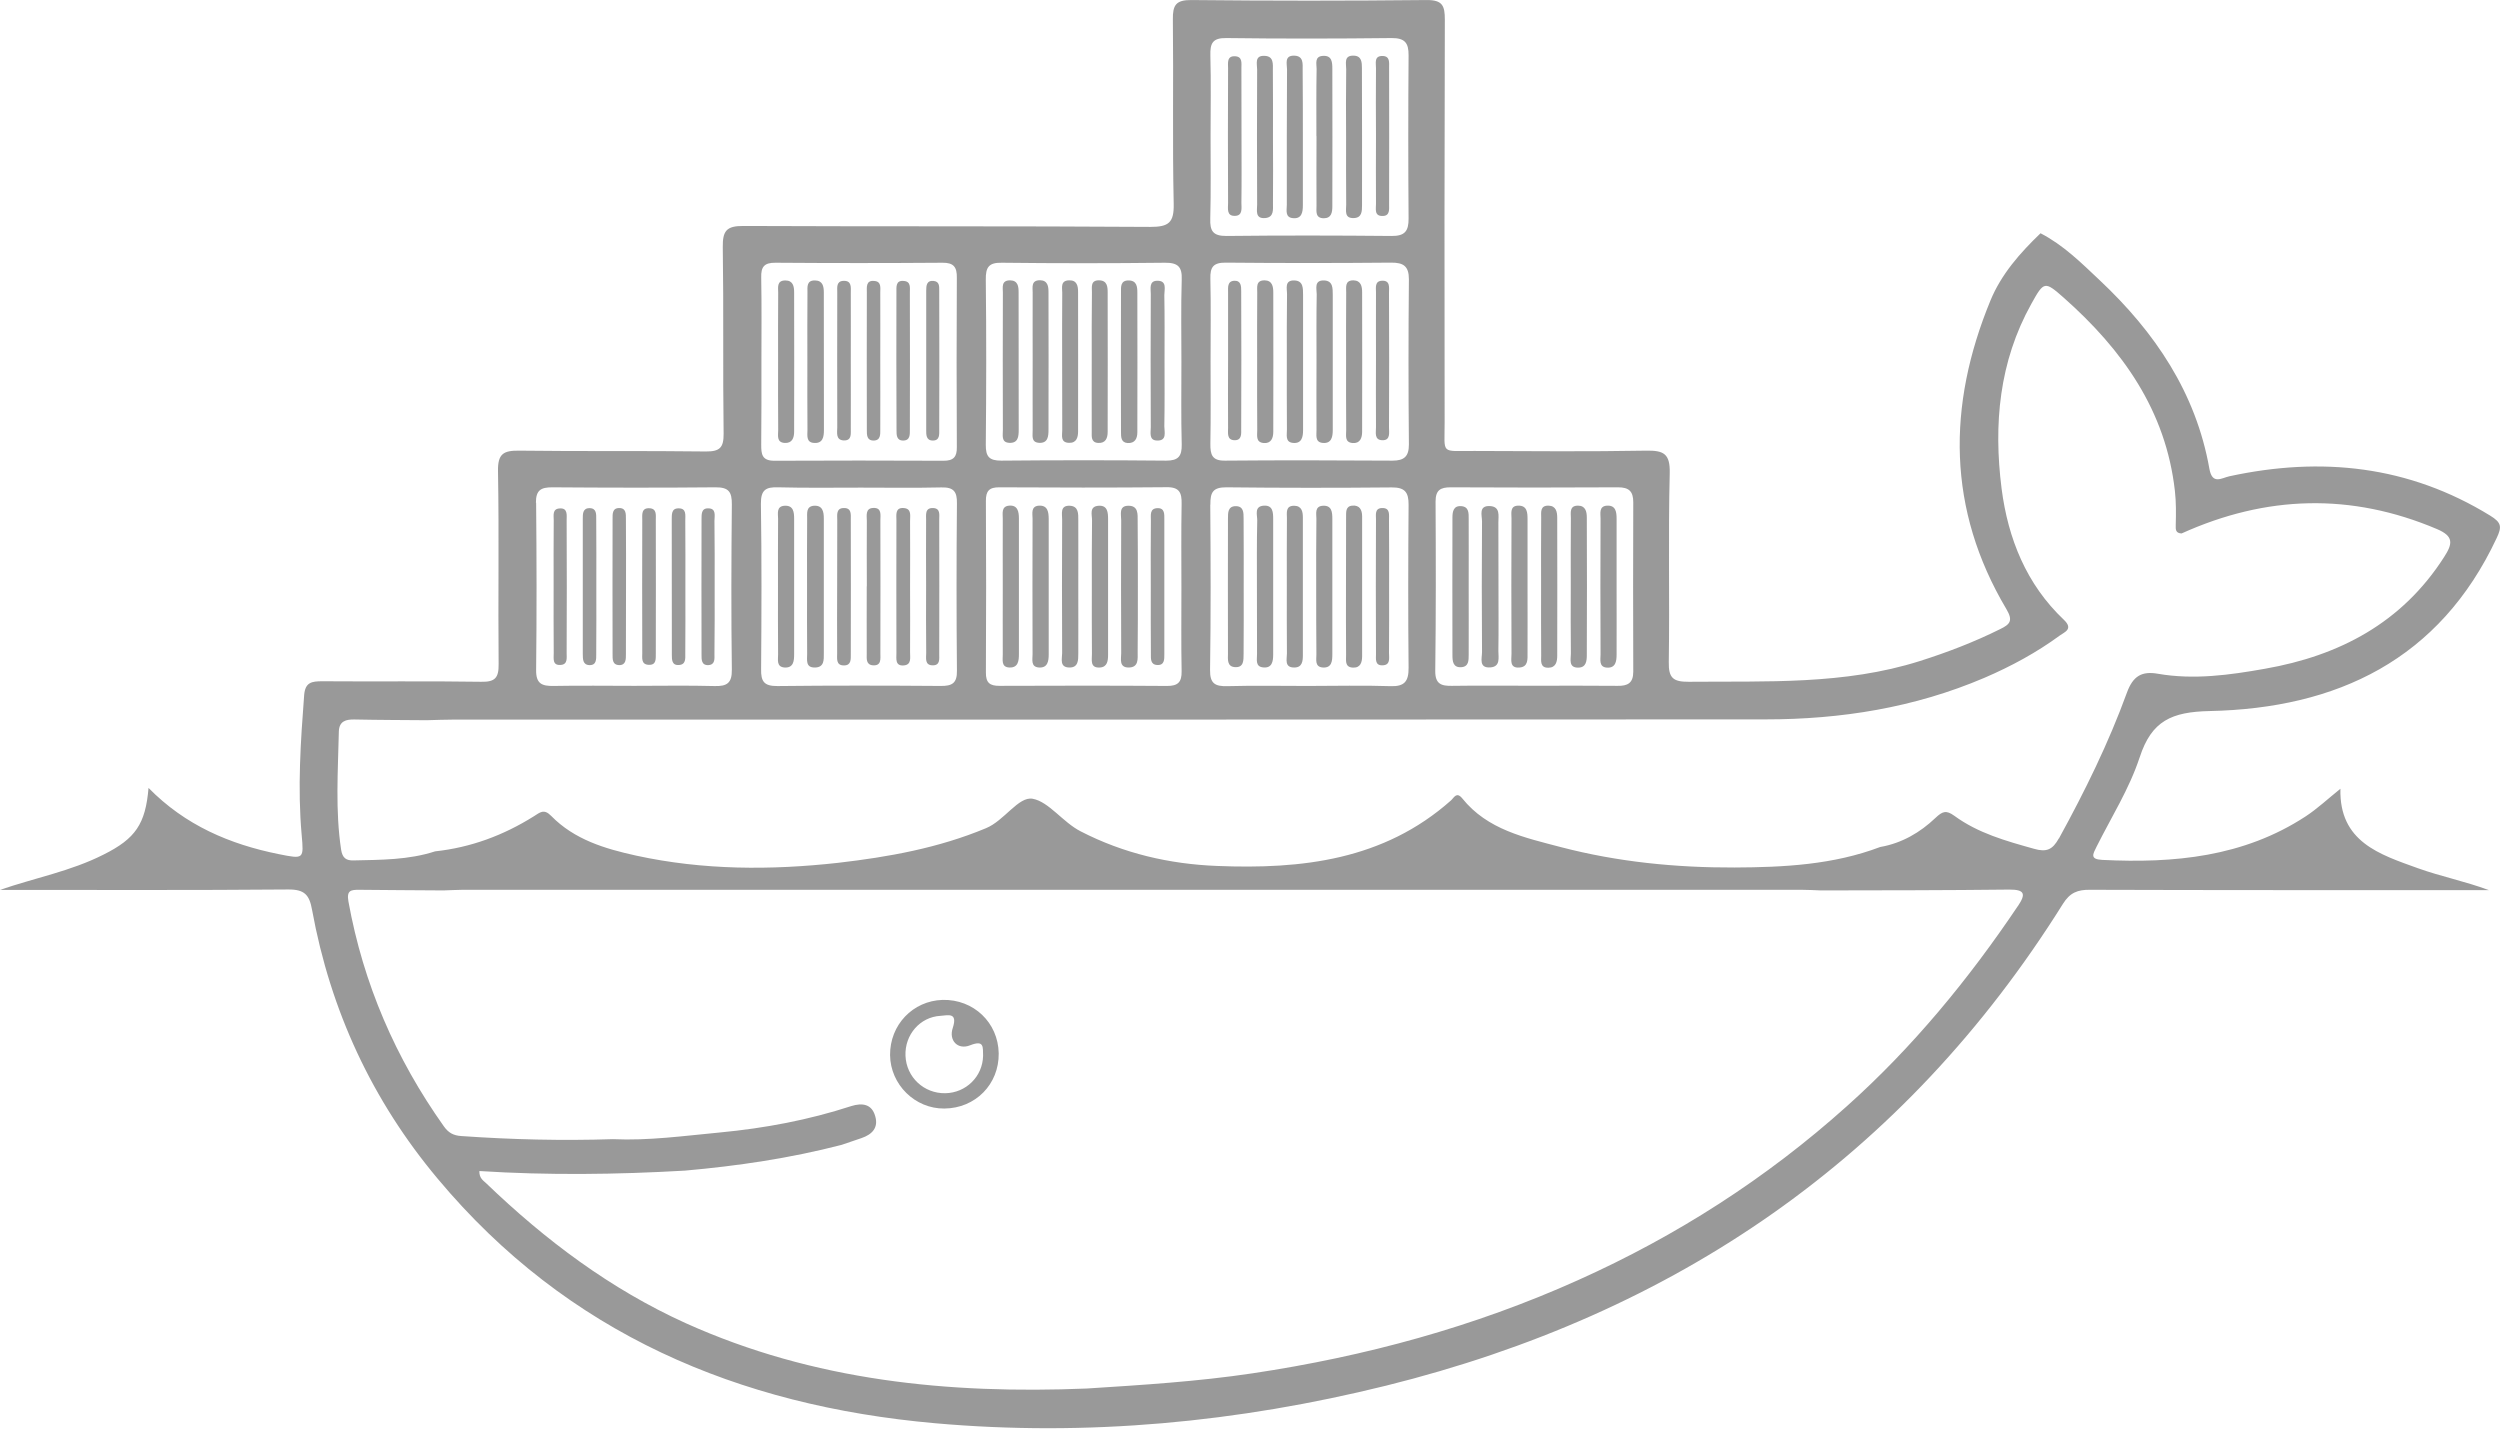
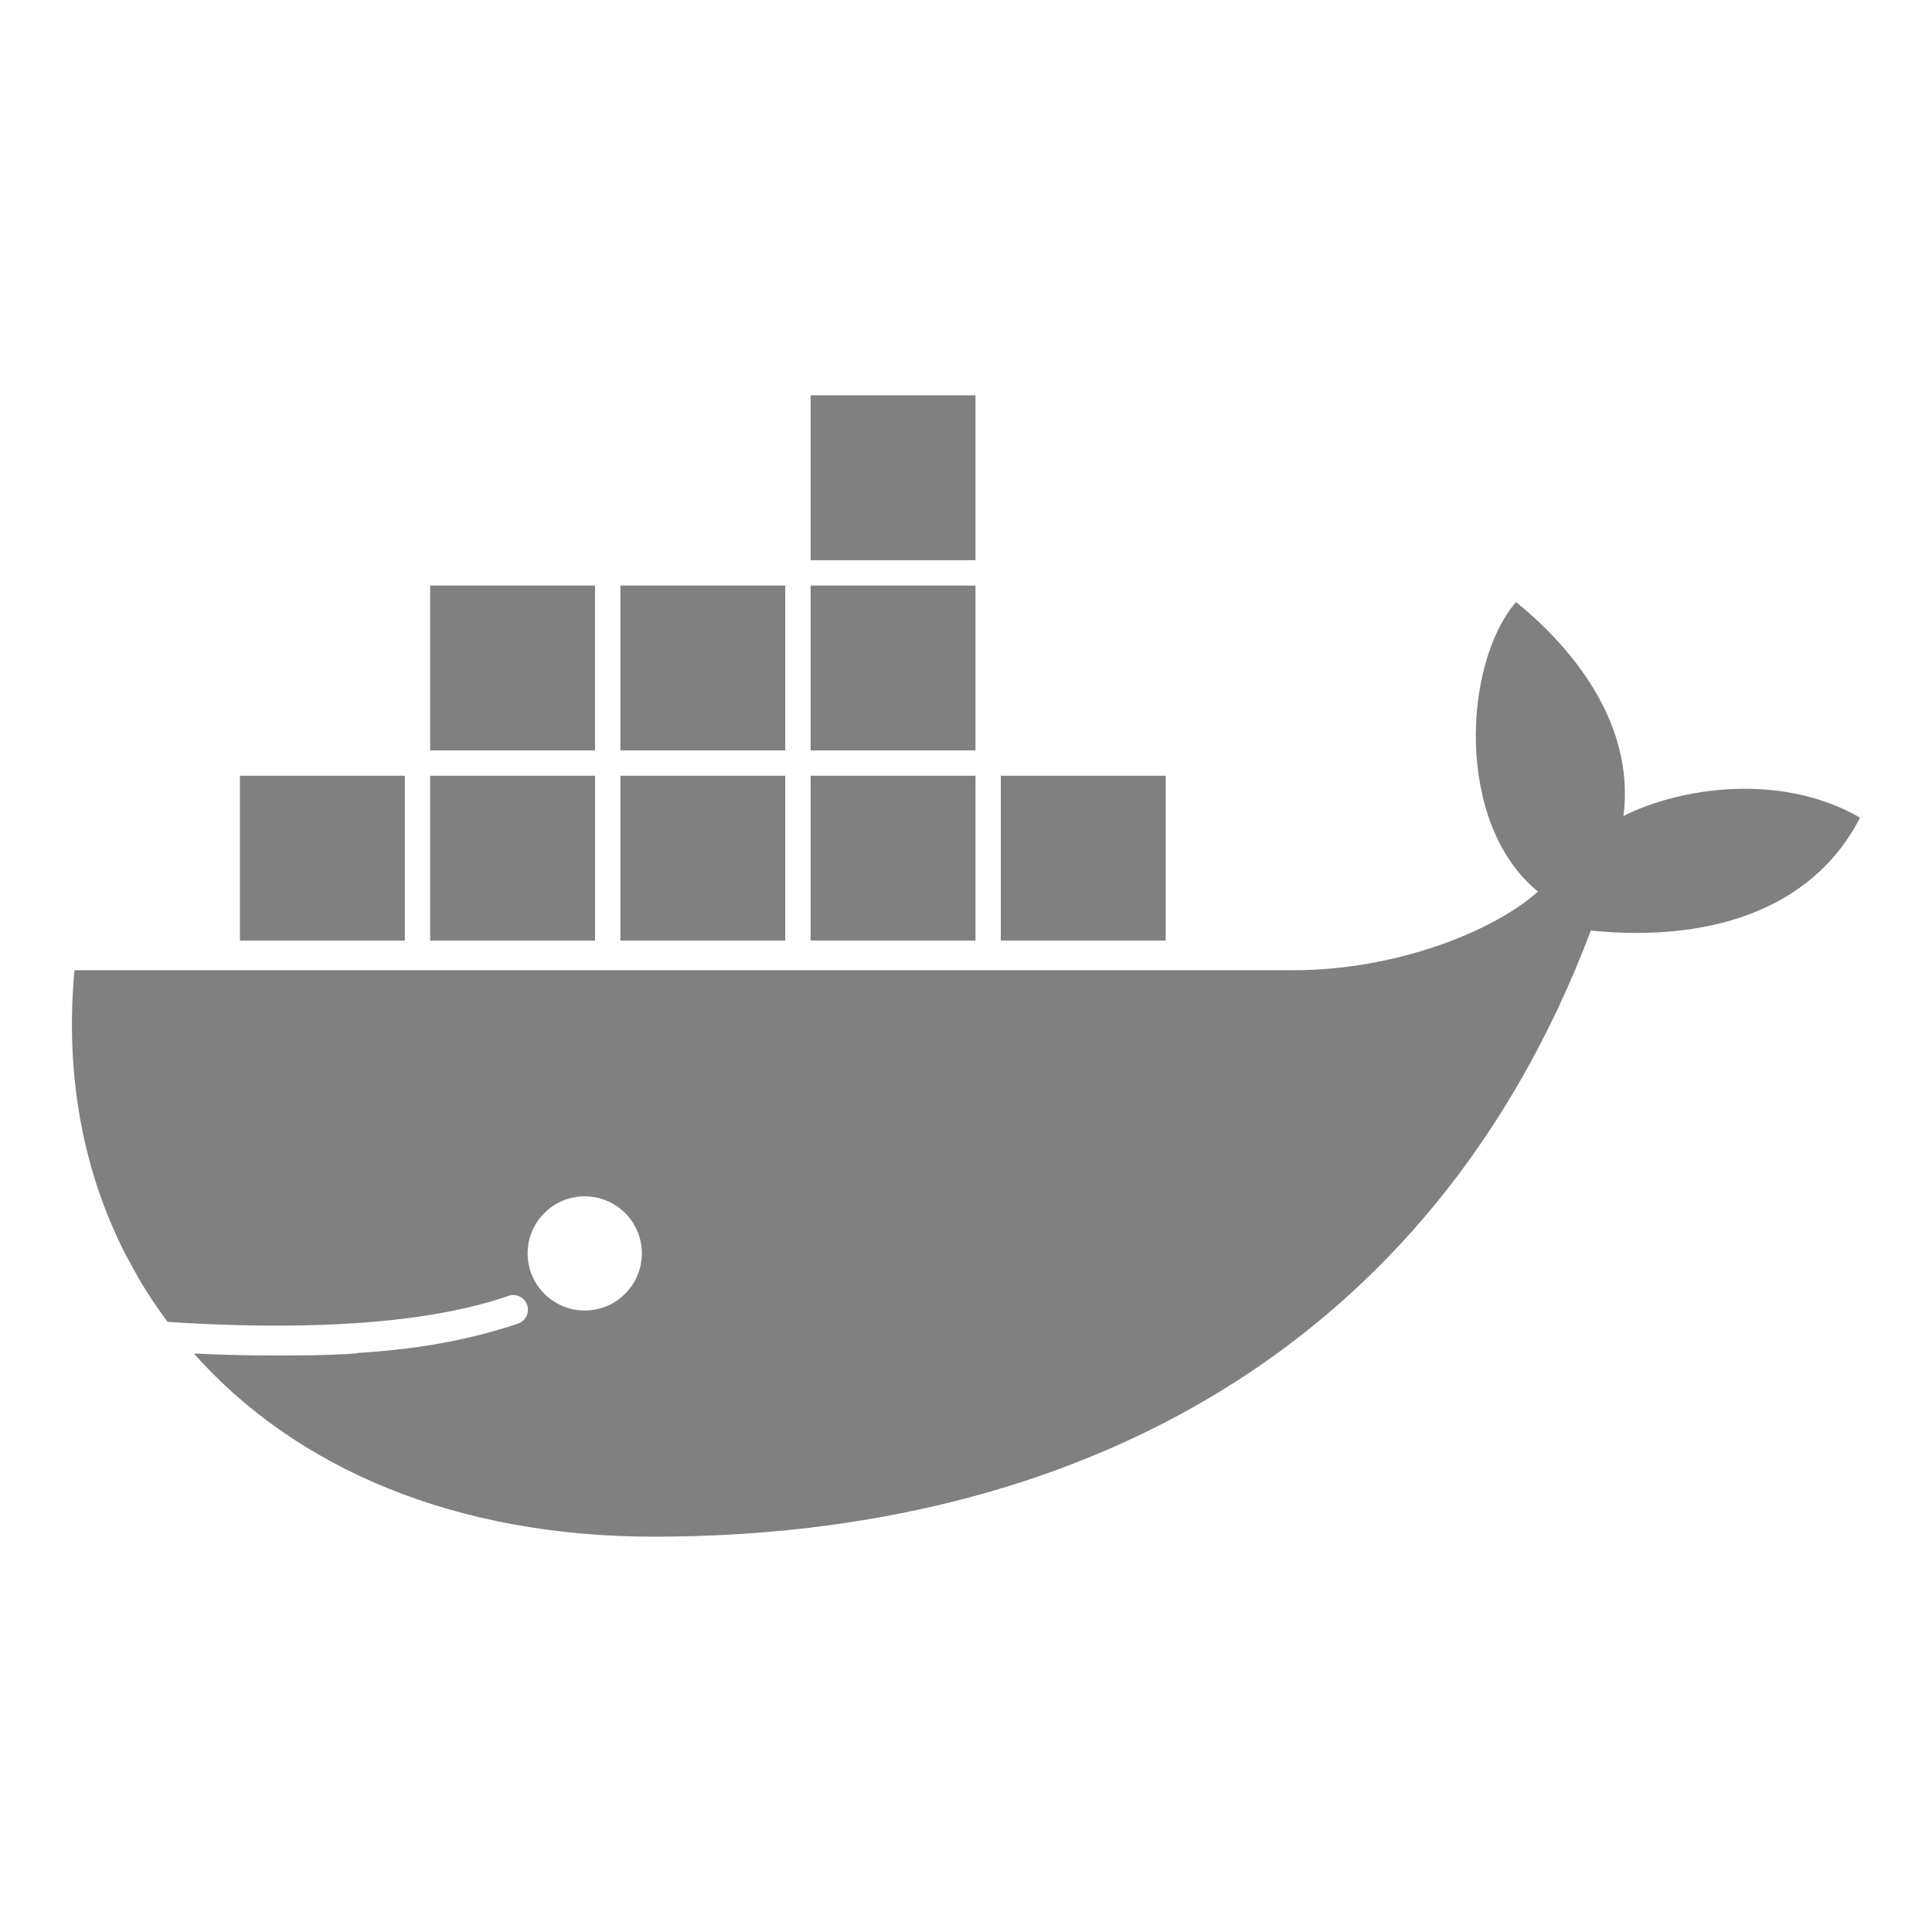
- <svg xmlns="http://www.w3.org/2000/svg" width="6.774mm" height="3.87mm" viewBox="0 0 24.001 13.711" id="svg2" version="1.1">
-   <defs id="defs4" />
-   <g id="layer1" transform="translate(-362.9997,-525.5067)">
-     <g id="g3337" transform="translate(362.9997,520.3617)" style="fill:#999999">
-       <path id="path3339" d="m 11.853,11.549 c 0.091,0.008 0.085,-0.068 0.086,-0.128 0.002,-0.21 10e-4,-0.42 10e-4,-0.629 0,-0.223 0.001,-0.447 -10e-4,-0.67 0,-0.054 10e-4,-0.118 -0.075,-0.118 -0.076,0 -0.075,0.063 -0.075,0.118 -10e-4,0.433 -10e-4,0.866 0,1.3 -10e-4,0.052 -0.009,0.121 0.064,0.127 l 0,0 z" style="fill:#999999" />
-       <path id="path3341" d="m 14.589,11.553 c 0.084,-0.007 0.076,-0.081 0.076,-0.142 0.001,-0.209 0,-0.42 0,-0.63 0,-0.217 0,-0.434 0,-0.651 0,-0.063 -0.003,-0.132 -0.088,-0.131 -0.083,0 -0.066,0.072 -0.066,0.122 -0.002,0.434 -0.002,0.868 0,1.302 0,0.056 -0.022,0.139 0.078,0.13 l 0,0 z" style="fill:#999999" />
-       <path id="path3343" d="m 12.989,11.554 c 0.073,0.003 0.088,-0.052 0.088,-0.111 0,-0.447 0,-0.894 0,-1.341 0,-0.063 -0.025,-0.11 -0.095,-0.103 -0.066,0.006 -0.058,0.064 -0.059,0.11 -10e-4,0.223 -10e-4,0.447 -10e-4,0.67 0,0.217 -0.001,0.434 10e-4,0.65 0.002,0.051 -0.018,0.121 0.066,0.125 l 0,0 z" style="fill:#999999" />
-       <path id="path3345" d="m 12.428,11.553 c 0.074,-0.001 0.08,-0.062 0.08,-0.118 0,-0.44 0,-0.88 0,-1.321 0,-0.057 -0.01,-0.113 -0.084,-0.114 -0.084,0 -0.069,0.068 -0.069,0.119 -0.002,0.217 -0.001,0.434 -0.001,0.65 0,0.216 -10e-4,0.434 0.001,0.65 0,0.055 -0.027,0.136 0.073,0.134 z" style="fill:#999999" />
-       <path id="path3347" d="m 11.916,7.941 c 0,-0.047 0,-0.104 -0.067,-0.101 -0.067,0.004 -0.059,0.064 -0.059,0.11 0,0.217 0,0.433 0,0.65 0,0.217 -0.002,0.434 0,0.65 0.001,0.049 -0.016,0.122 0.067,0.121 0.066,-0.002 0.059,-0.064 0.059,-0.109 0.002,-0.44 0.002,-0.881 0,-1.321 z" style="fill:#999999" />
-       <path id="path3349" d="m 12.7,11.553 c 0.086,0.005 0.091,-0.063 0.091,-0.126 0,-0.434 0,-0.867 0,-1.301 0,-0.064 -0.005,-0.131 -0.091,-0.126 -0.081,0.005 -0.062,0.077 -0.062,0.126 -0.003,0.217 -0.002,0.434 -0.002,0.65 0,0.216 0,0.434 0.002,0.65 10e-4,0.05 -0.019,0.121 0.062,0.127 l 0,0 z" style="fill:#999999" />
-       <path id="path3351" d="m 12.067,10.773 c 0,0.217 0,0.434 10e-4,0.65 0.001,0.05 -0.02,0.122 0.059,0.129 0.085,0.009 0.096,-0.057 0.096,-0.123 0,-0.434 0,-0.867 0,-1.301 0,-0.063 -0.002,-0.134 -0.089,-0.129 -0.096,0.006 -0.063,0.089 -0.064,0.143 -0.005,0.21 -0.003,0.421 -0.003,0.631 l 0,0 z" style="fill:#999999" />
-       <path id="path3353" d="m 14.796,11.438 c 0,0.051 -0.013,0.119 0.07,0.117 0.072,-10e-4 0.084,-0.059 0.084,-0.116 0.001,-0.441 0.001,-0.881 0,-1.322 0,-0.057 -0.01,-0.115 -0.082,-0.118 -0.084,-0.003 -0.072,0.064 -0.072,0.116 -0.002,0.217 -10e-4,0.434 -10e-4,0.651 0,0.224 -10e-4,0.447 10e-4,0.672 z" style="fill:#999999" />
-       <path id="path3355" d="M 9.689,9.396 C 9.776,9.401 9.78,9.333 9.78,9.27 9.78,8.831 9.78,8.391 9.779,7.951 9.779,7.895 9.773,7.837 9.697,7.836 9.611,7.836 9.628,7.903 9.628,7.953 9.627,8.168 9.627,8.385 9.627,8.601 c 0,0.224 0,0.447 10e-4,0.67 10e-4,0.05 -0.019,0.121 0.061,0.125 l 0,0 z" style="fill:#999999" />
-       <path id="path3357" d="m 10.762,9.291 c 0,0.047 -0.001,0.102 0.063,0.107 0.071,0.004 0.094,-0.043 0.094,-0.104 10e-4,-0.447 10e-4,-0.895 0,-1.341 0,-0.056 -0.006,-0.114 -0.081,-0.116 -0.083,-0.002 -0.076,0.062 -0.076,0.114 -0.001,0.223 -0.001,0.447 -0.001,0.67 0,0.222 0,0.446 0.001,0.67 l 0,0 z" style="fill:#999999" />
-       <path id="path3359" d="m 9.688,9.999 c -0.079,0.007 -0.06,0.078 -0.061,0.128 -0.001,0.217 0,0.434 0,0.651 0,0.217 -0.001,0.434 0,0.65 10e-4,0.05 -0.018,0.122 0.064,0.125 0.085,0.003 0.091,-0.066 0.091,-0.129 0,-0.434 0,-0.868 0,-1.301 0,-0.065 -0.011,-0.131 -0.094,-0.124 z" style="fill:#999999" />
-       <path id="path3361" d="m 9.975,9.396 c 0.087,0.005 0.091,-0.064 0.091,-0.127 0,-0.439 0.002,-0.879 0,-1.319 0,-0.056 -0.007,-0.114 -0.082,-0.115 -0.086,0 -0.07,0.067 -0.07,0.117 -10e-4,0.216 0,0.433 0,0.649 0,0.224 -10e-4,0.447 0,0.67 0.002,0.05 -0.02,0.121 0.063,0.125 l -0.002,0 z" style="fill:#999999" />
-       <path id="path3363" d="m 10.481,9.289 c 0,0.046 -0.008,0.104 0.062,0.108 0.07,0.004 0.091,-0.044 0.091,-0.106 0,-0.446 0.002,-0.893 0,-1.338 0,-0.055 -0.004,-0.115 -0.08,-0.117 C 10.468,7.833 10.483,7.9 10.483,7.95 10.48,8.167 10.481,8.384 10.481,8.6 c 0,0.229 -10e-4,0.46 0,0.689 z" style="fill:#999999" />
-       <path id="path3365" d="m 10.262,9.396 c 0.073,0.003 0.088,-0.052 0.088,-0.11 0,-0.446 0.001,-0.893 0,-1.338 0,-0.057 -0.01,-0.114 -0.085,-0.112 -0.087,10e-4 -0.067,0.071 -0.067,0.12 -0.002,0.216 -0.001,0.433 -0.001,0.649 0,0.223 0,0.447 0.001,0.669 0,0.05 -0.02,0.119 0.064,0.122 l 0,0 z" style="fill:#999999" />
-       <path id="path3367" d="m 12.354,7.111 c 0,0.05 -0.02,0.122 0.06,0.128 0.084,0.008 0.094,-0.058 0.094,-0.124 0,-0.216 0,-0.434 0,-0.649 0,-0.216 0,-0.433 -0.002,-0.649 0,-0.059 0.01,-0.134 -0.078,-0.138 -0.101,-0.004 -0.072,0.079 -0.072,0.132 -0.003,0.434 -0.002,0.866 -0.002,1.3 l 0,0 z" style="fill:#999999" />
-       <path id="path3369" d="m 13.335,7.955 c 0,-0.049 0.014,-0.121 -0.07,-0.115 -0.068,0.004 -0.055,0.067 -0.055,0.111 -0.001,0.208 0,0.417 0,0.627 0,0.222 -0.002,0.445 0,0.667 10e-4,0.049 -0.02,0.124 0.061,0.126 0.08,0.002 0.064,-0.073 0.064,-0.122 0.002,-0.431 0.002,-0.862 0,-1.294 l 0,0 z" style="fill:#999999" />
-       <path id="path3371" d="m 14.026,11.55 c 0.075,-0.003 0.074,-0.065 0.074,-0.12 0.001,-0.217 0,-0.434 0,-0.651 0,-0.217 0.001,-0.434 0,-0.651 0,-0.054 0.004,-0.118 -0.07,-0.124 -0.076,-0.007 -0.086,0.052 -0.086,0.109 -0.001,0.441 -0.001,0.882 0,1.323 0,0.057 0.006,0.118 0.082,0.114 l 0,0 z" style="fill:#999999" />
-       <path id="path3373" d="m 12.993,7.836 c -0.085,0 -0.068,0.068 -0.069,0.118 -0.002,0.216 -10e-4,0.433 -10e-4,0.649 0,0.224 -10e-4,0.447 10e-4,0.67 0.001,0.05 -0.019,0.119 0.063,0.125 0.07,0.005 0.09,-0.049 0.09,-0.108 10e-4,-0.447 10e-4,-0.893 0,-1.338 0,-0.057 -0.01,-0.114 -0.084,-0.116 l 0,0 z" style="fill:#999999" />
-       <path id="path3375" d="m 12.14,7.836 c -0.086,0 -0.069,0.068 -0.07,0.118 -0.002,0.216 -10e-4,0.433 -10e-4,0.649 0,0.224 -0.001,0.447 10e-4,0.67 10e-4,0.05 -0.018,0.119 0.064,0.125 0.07,0.005 0.09,-0.049 0.09,-0.108 10e-4,-0.447 10e-4,-0.893 0,-1.338 0,-0.057 -0.01,-0.115 -0.084,-0.116 l 0,0 z" style="fill:#999999" />
-       <path id="path3377" d="m 13.21,6.451 c 0,0.217 -0.002,0.434 0,0.649 10e-4,0.049 -0.02,0.122 0.067,0.118 0.067,-0.002 0.059,-0.064 0.059,-0.109 10e-4,-0.439 10e-4,-0.879 0,-1.319 0,-0.044 0.009,-0.105 -0.06,-0.108 -0.088,-0.003 -0.065,0.07 -0.066,0.119 -0.002,0.217 -0.001,0.434 0,0.65 l 0,0 z" style="fill:#999999" />
-       <path id="path3379" d="m 12.428,7.837 c -0.1,-0.004 -0.071,0.08 -0.072,0.133 -0.003,0.21 -0.002,0.419 -0.002,0.629 0,0.223 -10e-4,0.446 0.001,0.669 10e-4,0.051 -0.02,0.122 0.06,0.129 0.084,0.007 0.095,-0.06 0.095,-0.124 0,-0.433 0,-0.865 0,-1.298 -10e-4,-0.06 0.004,-0.134 -0.082,-0.138 l 0,0 z" style="fill:#999999" />
-       <path id="path3381" d="m 12.713,7.837 c -0.1,-0.004 -0.072,0.08 -0.072,0.133 -0.004,0.21 -0.002,0.419 -0.002,0.629 0,0.223 -0.002,0.446 0,0.669 0.002,0.051 -0.019,0.122 0.061,0.129 0.084,0.007 0.095,-0.06 0.095,-0.124 0,-0.433 0,-0.865 0,-1.298 -10e-4,-0.06 0.004,-0.134 -0.082,-0.138 l 0,0 z" style="fill:#999999" />
-       <path id="path3383" d="m 13.21,11.425 c 0,0.044 -0.011,0.107 0.058,0.107 0.084,10e-4 0.067,-0.07 0.067,-0.119 0.002,-0.209 10e-4,-0.418 10e-4,-0.627 0,-0.216 10e-4,-0.431 -10e-4,-0.647 -0.001,-0.049 0.015,-0.121 -0.069,-0.117 -0.069,0.003 -0.056,0.065 -0.056,0.108 -0.002,0.432 -0.002,0.863 0,1.295 l 0,0 z" style="fill:#999999" />
-       <path id="path3385" d="m 11.856,7.217 c 0.077,-10e-4 0.062,-0.076 0.062,-0.125 0.003,-0.208 0.001,-0.418 0.001,-0.628 0,-0.222 0,-0.445 -0.001,-0.668 0,-0.044 0.011,-0.106 -0.057,-0.111 C 11.776,5.678 11.79,5.75 11.79,5.8 c -0.002,0.431 -0.002,0.863 0,1.295 0,0.049 -0.016,0.124 0.064,0.122 l 0.002,0 z" style="fill:#999999" />
-       <path id="path3387" d="m 12.069,7.109 c 0,0.055 -0.022,0.138 0.078,0.129 0.085,-0.007 0.074,-0.082 0.074,-0.141 0.002,-0.21 10e-4,-0.419 0,-0.628 0,-0.217 10e-4,-0.434 -10e-4,-0.649 0,-0.059 0.01,-0.134 -0.076,-0.139 -0.103,-0.007 -0.075,0.077 -0.075,0.131 -0.002,0.432 -0.002,0.864 0,1.297 l 0,0 z" style="fill:#999999" />
-       <path id="path3389" d="m 14.228,11.405 c 0,0.058 -0.034,0.155 0.08,0.147 0.099,-0.007 0.077,-0.094 0.077,-0.158 0.003,-0.203 10e-4,-0.404 10e-4,-0.607 0,-0.208 0,-0.418 -10e-4,-0.627 0,-0.064 0.02,-0.151 -0.08,-0.157 -0.113,-0.006 -0.077,0.09 -0.077,0.147 -0.003,0.417 -0.003,0.836 0,1.255 l 0,0 z" style="fill:#999999" />
-       <path id="path3391" d="m 12.639,6.452 c 0,0.224 -0.002,0.447 0,0.67 0,0.05 -0.014,0.118 0.071,0.118 0.073,-0.001 0.081,-0.058 0.081,-0.115 10e-4,-0.439 10e-4,-0.878 0,-1.318 0,-0.062 -0.002,-0.131 -0.089,-0.126 -0.085,0.004 -0.062,0.076 -0.062,0.125 -0.004,0.216 -0.002,0.433 -0.002,0.649 l 0,-0.003 z" style="fill:#999999" />
-       <path id="path3393" d="m 12.923,6.459 c 0,0.216 -10e-4,0.433 10e-4,0.649 0.001,0.055 -0.023,0.136 0.077,0.13 0.073,-0.004 0.075,-0.065 0.075,-0.121 0,-0.439 10e-4,-0.878 -0.001,-1.318 0,-0.054 -0.002,-0.117 -0.076,-0.12 -0.102,-0.005 -0.074,0.077 -0.075,0.131 -0.003,0.217 -0.002,0.434 -10e-4,0.649 l 0,0 z" style="fill:#999999" />
-       <path id="path3395" d="m 9.975,9.999 c -0.081,0.005 -0.062,0.077 -0.062,0.126 -10e-4,0.217 -10e-4,0.434 -10e-4,0.651 0,0.217 0,0.434 10e-4,0.65 0,0.051 -0.019,0.122 0.062,0.127 0.084,0.005 0.093,-0.063 0.093,-0.126 0,-0.434 0,-0.868 0,-1.302 C 10.067,10.062 10.06,9.995 9.975,9.999 Z" style="fill:#999999" />
-       <path id="path3397" d="m 11.048,9.248 c 0,0.049 -0.02,0.125 0.061,0.126 0.097,0.003 0.069,-0.083 0.069,-0.136 0.004,-0.21 0.002,-0.42 0.002,-0.63 0,-0.21 0.002,-0.421 -0.002,-0.631 0,-0.053 0.029,-0.139 -0.069,-0.137 -0.08,0.001 -0.061,0.077 -0.061,0.126 -0.002,0.427 -0.002,0.855 0,1.282 z" style="fill:#999999" />
-       <path id="path3399" d="m 7.532,11.553 c 0.086,0.005 0.092,-0.063 0.092,-0.126 0,-0.434 0,-0.867 0,-1.301 C 7.624,10.062 7.618,9.995 7.532,10 7.451,10.005 7.47,10.077 7.47,10.126 c -0.002,0.217 -10e-4,0.434 -10e-4,0.65 0,0.216 -0.001,0.434 10e-4,0.65 0.001,0.05 -0.019,0.121 0.062,0.127 l 0,0 z" style="fill:#999999" />
-       <path id="path3401" d="m 6.735,11.428 c 0,0.046 -0.003,0.105 0.066,0.102 0.067,-0.004 0.058,-0.064 0.058,-0.108 0.003,-0.216 0.002,-0.432 0.002,-0.649 0,-0.208 0.001,-0.418 -0.002,-0.627 0,-0.048 0.021,-0.123 -0.063,-0.121 -0.066,0 -0.06,0.062 -0.061,0.107 -0.001,0.433 -0.001,0.865 0,1.296 l 0,0 z" style="fill:#999999" />
-       <path id="path3403" d="m 7.827,11.553 c 0.087,-0.003 0.082,-0.075 0.082,-0.136 0,-0.432 0,-0.863 0,-1.294 0,-0.065 -0.011,-0.129 -0.096,-0.123 -0.077,0.007 -0.063,0.075 -0.064,0.126 -0.002,0.216 -10e-4,0.431 -10e-4,0.648 0,0.216 -0.001,0.431 10e-4,0.647 0.001,0.056 -0.019,0.135 0.076,0.132 l 0.002,0 z" style="fill:#999999" />
-       <path id="path3405" d="m 8.037,11.414 c 10e-4,0.05 -0.015,0.121 0.068,0.119 0.068,-10e-4 0.063,-0.062 0.063,-0.106 0.001,-0.432 0.001,-0.865 0,-1.297 0,-0.045 0.008,-0.105 -0.059,-0.108 -0.085,-0.004 -0.071,0.066 -0.071,0.116 -10e-4,0.209 -10e-4,0.419 -10e-4,0.629 0,0.215 -0.002,0.431 0,0.647 l 0,0 z" style="fill:#999999" />
-       <path id="path3407" d="m 6.45,11.43 c 0,0.046 -0.001,0.104 0.068,0.099 0.068,-0.004 0.061,-0.063 0.061,-0.108 0.002,-0.21 0.001,-0.42 0.001,-0.628 0,-0.217 0.001,-0.434 -0.001,-0.649 -10e-4,-0.05 0.016,-0.122 -0.068,-0.119 -0.067,10e-4 -0.061,0.063 -0.062,0.107 0,0.433 0,0.866 0.001,1.298 l 0,0 z" style="fill:#999999" />
-       <path id="path3409" d="m 8.606,11.416 c 0,0.051 -0.014,0.124 0.07,0.117 0.079,-0.006 0.06,-0.078 0.061,-0.128 0.002,-0.209 0,-0.419 0,-0.628 0,-0.209 0.002,-0.419 0,-0.629 -10e-4,-0.049 0.019,-0.121 -0.062,-0.126 -0.083,-0.006 -0.069,0.067 -0.069,0.117 -10e-4,0.426 -10e-4,0.851 0,1.277 z" style="fill:#999999" />
-       <path id="path3411" d="m 8.321,10.773 c 0,0.217 -10e-4,0.433 0,0.649 0,0.044 -0.009,0.104 0.059,0.11 0.084,0.006 0.072,-0.064 0.072,-0.114 10e-4,-0.426 10e-4,-0.851 0,-1.277 0,-0.05 0.016,-0.123 -0.067,-0.12 -0.08,0.002 -0.063,0.075 -0.063,0.125 -0.002,0.209 0,0.419 0,0.629 l 0,-0.002 z" style="fill:#999999" />
-       <path id="path3413" d="m 20.542,12.415 c 0.114,-0.351 0.307,-0.436 0.671,-0.444 1.222,-0.026 2.208,-0.491 2.756,-1.661 0.051,-0.108 0.047,-0.148 -0.062,-0.215 C 23.125,9.614 22.286,9.526 21.403,9.717 21.327,9.734 21.239,9.801 21.211,9.645 21.082,8.915 20.688,8.333 20.157,7.834 19.981,7.668 19.809,7.497 19.59,7.384 19.394,7.572 19.213,7.777 19.109,8.03 c -0.416,1.01 -0.416,2.004 0.153,2.962 0.066,0.111 0.036,0.146 -0.059,0.192 -0.249,0.124 -0.507,0.223 -0.772,0.307 -0.725,0.23 -1.473,0.192 -2.218,0.199 -0.15,0.001 -0.195,-0.036 -0.192,-0.19 C 16.03,10.896 16.015,10.292 16.03,9.689 16.035,9.5 15.973,9.468 15.802,9.471 15.253,9.481 14.703,9.476 14.154,9.474 13.824,9.473 13.87,9.512 13.869,9.199 13.867,7.91 13.867,6.622 13.871,5.333 c 0,-0.133 -0.022,-0.189 -0.175,-0.188 -0.752,0.008 -1.505,0.008 -2.259,0 -0.147,-10e-4 -0.179,0.048 -0.177,0.186 0.007,0.59 -0.005,1.18 0.008,1.77 C 11.272,7.283 11.22,7.323 11.043,7.323 9.74,7.314 8.439,7.32 7.137,7.314 6.973,7.313 6.937,7.362 6.939,7.518 6.948,8.114 6.939,8.711 6.947,9.309 6.948,9.441 6.911,9.48 6.777,9.479 6.18,9.471 5.583,9.479 4.986,9.471 4.833,9.469 4.778,9.501 4.781,9.668 c 0.011,0.617 0,1.234 0.006,1.852 0.002,0.132 -0.034,0.173 -0.168,0.17 C 4.11,11.682 3.602,11.689 3.094,11.685 2.993,11.685 2.93,11.694 2.92,11.818 2.886,12.265 2.856,12.71 2.896,13.158 2.917,13.393 2.918,13.393 2.678,13.345 2.205,13.25 1.777,13.067 1.426,12.709 1.397,13.055 1.301,13.196 0.994,13.349 0.679,13.509 0.332,13.573 0,13.688 c 0.923,0 1.845,0.004 2.767,-0.004 0.157,-10e-4 0.203,0.051 0.229,0.196 0.176,0.965 0.576,1.829 1.207,2.582 1.243,1.487 2.886,2.178 4.771,2.346 1.462,0.13 2.91,-0.008 4.335,-0.361 2.77,-0.688 4.97,-2.186 6.496,-4.625 0.067,-0.107 0.14,-0.137 0.262,-0.135 1.206,0.004 2.414,0.003 3.621,0.003 0.069,0 0.138,0 0.206,0 -0.229,-0.085 -0.461,-0.131 -0.681,-0.21 -0.365,-0.132 -0.757,-0.252 -0.744,-0.763 -0.122,0.098 -0.222,0.192 -0.335,0.266 -0.596,0.389 -1.263,0.451 -1.951,0.417 -0.122,-0.006 -0.09,-0.056 -0.056,-0.125 0.142,-0.284 0.316,-0.559 0.414,-0.858 l 0.001,-0.002 z M 13.782,9.96 c 0,-0.111 0.047,-0.137 0.146,-0.137 0.535,0.003 1.07,0.003 1.606,0 0.104,0 0.146,0.038 0.146,0.143 -0.002,0.543 -0.002,1.085 0,1.627 0,0.11 -0.054,0.138 -0.152,0.136 -0.266,-0.003 -0.53,-10e-4 -0.794,-10e-4 -0.265,0 -0.529,-0.003 -0.794,10e-4 -0.104,0.002 -0.162,-0.018 -0.161,-0.143 0.007,-0.543 0.006,-1.085 0.003,-1.626 l 0,0 z M 13.526,9.413 c 0,0.114 -0.046,0.154 -0.157,0.154 -0.536,-0.003 -1.071,-0.005 -1.607,0 -0.126,0.002 -0.143,-0.057 -0.142,-0.162 0.005,-0.264 0.002,-0.528 0.002,-0.792 0,-0.264 0.004,-0.529 -0.002,-0.793 -0.003,-0.112 0.029,-0.155 0.148,-0.154 0.528,0.005 1.058,0.005 1.587,0 0.118,-0.001 0.171,0.033 0.171,0.16 -0.005,0.529 -0.005,1.058 0,1.587 z M 11.622,6.449 c 0,-0.258 0.005,-0.515 -0.002,-0.772 -0.003,-0.117 0.021,-0.169 0.154,-0.167 0.528,0.007 1.057,0.006 1.585,0 0.127,-10e-4 0.165,0.045 0.164,0.166 -0.004,0.522 -0.004,1.044 0,1.566 10e-4,0.121 -0.036,0.169 -0.162,0.168 -0.528,-0.005 -1.057,-0.006 -1.586,0 -0.131,10e-4 -0.16,-0.049 -0.156,-0.167 0.007,-0.264 0.003,-0.529 0.003,-0.794 l 0,0 z m -0.002,3.54 c -10e-4,-0.118 0.024,-0.167 0.156,-0.166 0.528,0.006 1.057,0.006 1.585,10e-4 0.126,-10e-4 0.163,0.046 0.162,0.167 -0.004,0.521 -0.005,1.042 0,1.565 10e-4,0.13 -0.039,0.181 -0.175,0.176 -0.263,-0.009 -0.528,-0.002 -0.792,-0.002 -0.258,0 -0.516,-0.005 -0.773,0.002 -0.117,0.003 -0.168,-0.024 -0.166,-0.156 0.008,-0.528 0.006,-1.056 0.002,-1.584 L 11.62,9.989 Z m -2,-2.322 c 0.521,0.006 1.042,0.006 1.563,0 0.125,-10e-4 0.167,0.038 0.162,0.162 -0.008,0.264 -0.003,0.528 -0.003,0.791 0,0.264 -0.004,0.528 0.003,0.792 0.002,0.112 -0.032,0.155 -0.149,0.155 C 10.669,9.562 10.14,9.562 9.613,9.567 9.497,9.567 9.463,9.529 9.464,9.415 9.469,8.887 9.47,8.359 9.464,7.832 9.462,7.71 9.492,7.664 9.62,7.667 l 0,0 z m 1.722,3.129 c 0,0.264 -0.003,0.528 0.002,0.793 0.002,0.104 -0.035,0.142 -0.141,0.141 -0.536,-0.004 -1.071,-0.003 -1.606,-0.001 -0.095,0.001 -0.133,-0.03 -0.132,-0.128 0.003,-0.549 0.003,-1.098 0,-1.647 -10e-4,-0.096 0.032,-0.132 0.13,-0.131 0.535,0.003 1.07,0.004 1.605,-0.001 0.124,-0.002 0.146,0.054 0.144,0.159 -0.005,0.271 -0.002,0.542 -0.002,0.813 l 0,0.002 z M 7.445,7.667 c 0.534,0.004 1.069,0.004 1.604,0 0.107,-10e-4 0.139,0.042 0.137,0.145 -0.003,0.541 -0.003,1.082 0,1.624 C 9.188,9.531 9.154,9.569 9.057,9.568 8.516,9.566 7.975,9.565 7.434,9.568 7.313,9.568 7.308,9.503 7.308,9.413 7.311,9.149 7.31,8.884 7.31,8.621 7.31,8.35 7.313,8.08 7.308,7.809 7.305,7.706 7.337,7.666 7.445,7.667 Z M 7.471,9.823 C 7.736,9.83 8,9.826 8.265,9.826 c 0.259,0 0.516,0.004 0.773,-0.002 0.117,-0.003 0.151,0.04 0.149,0.153 -0.005,0.536 -0.005,1.071 0,1.607 C 9.189,11.705 9.139,11.731 9.031,11.73 8.509,11.726 7.986,11.725 7.464,11.731 7.336,11.732 7.304,11.688 7.307,11.567 7.311,11.039 7.313,10.509 7.305,9.981 7.304,9.848 7.351,9.819 7.471,9.823 l 0,0 z M 5.145,9.97 c 0,-0.121 0.049,-0.147 0.157,-0.147 0.522,0.004 1.044,0.005 1.566,0 0.129,-0.001 0.159,0.044 0.158,0.165 -0.005,0.529 -0.007,1.057 0,1.585 0.002,0.13 -0.047,0.161 -0.165,0.158 -0.258,-0.007 -0.516,-0.002 -0.772,-0.002 -0.256,0 -0.516,-0.004 -0.772,0.001 -0.114,0.002 -0.172,-0.02 -0.17,-0.154 0.006,-0.535 0.005,-1.071 0,-1.605 l -0.002,0 z m 14.228,3.872 c -0.474,0.705 -1.011,1.358 -1.643,1.923 -0.771,0.692 -1.634,1.245 -2.579,1.669 -0.998,0.449 -2.044,0.733 -3.126,0.895 -0.527,0.079 -1.06,0.112 -1.592,0.146 l 0,0 C 9.108,18.529 7.813,18.402 6.584,17.848 5.86,17.52 5.236,17.051 4.666,16.503 4.64,16.478 4.6,16.456 4.602,16.387 c 0.659,0.042 1.316,0.034 1.974,-0.004 0.508,-0.045 1.009,-0.119 1.503,-0.247 l 0,0 0,0 C 8.142,16.114 8.207,16.093 8.27,16.071 8.372,16.036 8.436,15.972 8.402,15.859 8.369,15.743 8.278,15.731 8.174,15.763 7.763,15.897 7.342,15.976 6.91,16.017 6.569,16.049 6.227,16.097 5.884,16.081 5.398,16.097 4.912,16.085 4.427,16.051 4.352,16.046 4.305,16.019 4.262,15.959 3.798,15.306 3.488,14.589 3.345,13.799 3.326,13.691 3.37,13.687 3.448,13.687 c 0.27,0.003 0.54,0.004 0.81,0.006 0.061,-10e-4 0.121,-0.006 0.183,-0.006 4.286,0 8.571,0 12.856,0 0.061,0 0.121,0.004 0.183,0.006 0.603,-10e-4 1.206,-10e-4 1.809,-0.008 0.15,-0.001 0.162,0.042 0.084,0.158 l 0,-10e-4 z m 0.393,-0.649 c -0.06,0.108 -0.117,0.136 -0.24,0.1 -0.268,-0.075 -0.535,-0.149 -0.763,-0.316 -0.08,-0.058 -0.115,-0.043 -0.182,0.02 -0.147,0.14 -0.323,0.243 -0.53,0.279 -0.451,0.171 -0.926,0.195 -1.398,0.197 -0.563,0.002 -1.122,-0.053 -1.669,-0.196 -0.345,-0.091 -0.704,-0.166 -0.946,-0.468 -0.055,-0.067 -0.079,-0.006 -0.108,0.02 -0.646,0.574 -1.434,0.662 -2.247,0.629 C 11.227,13.44 10.786,13.338 10.375,13.126 10.204,13.039 10.069,12.841 9.914,12.813 9.778,12.788 9.642,13.024 9.465,13.096 9.01,13.286 8.53,13.372 8.047,13.428 7.399,13.5 6.75,13.499 6.108,13.359 5.807,13.293 5.514,13.205 5.292,12.978 5.221,12.905 5.184,12.945 5.124,12.982 4.834,13.164 4.52,13.281 4.177,13.318 3.922,13.401 3.657,13.399 3.395,13.405 3.323,13.407 3.288,13.382 3.275,13.303 3.218,12.926 3.245,12.547 3.253,12.168 c 0.003,-0.1 0.067,-0.118 0.152,-0.116 0.231,0.005 0.461,0.005 0.691,0.007 0.088,-0.002 0.176,-0.006 0.264,-0.006 4.197,0 8.394,10e-4 12.591,-0.002 0.723,0 1.428,-0.112 2.1,-0.399 0.256,-0.11 0.5,-0.242 0.725,-0.407 0.044,-0.032 0.132,-0.061 0.038,-0.15 -0.36,-0.341 -0.536,-0.779 -0.598,-1.26 -0.078,-0.616 -0.024,-1.218 0.286,-1.774 0.121,-0.218 0.128,-0.219 0.311,-0.058 0.563,0.499 0.981,1.083 1.067,1.856 0.012,0.107 0.011,0.216 0.008,0.325 -0.002,0.047 0,0.079 0.056,0.082 0.812,-0.367 1.627,-0.392 2.452,-0.042 0.163,0.069 0.151,0.141 0.068,0.269 -0.404,0.631 -1.005,0.947 -1.72,1.072 -0.338,0.06 -0.681,0.108 -1.027,0.048 -0.154,-0.027 -0.239,0.02 -0.298,0.182 -0.176,0.483 -0.402,0.943 -0.65,1.395 l 0,0.003 z" style="fill:#999999" />
-       <path id="path3415" d="m 5.316,11.414 c 0.001,0.049 -0.017,0.122 0.069,0.114 0.066,-0.005 0.055,-0.068 0.055,-0.112 0.002,-0.425 0.002,-0.851 0,-1.276 0,-0.05 0.013,-0.122 -0.07,-0.114 -0.068,0.005 -0.054,0.068 -0.054,0.112 -0.002,0.209 -10e-4,0.419 -10e-4,0.628 0,0.215 -0.001,0.431 10e-4,0.648 z" style="fill:#999999" />
-       <path id="path3417" d="m 6.166,11.417 c 0,0.044 -0.011,0.105 0.058,0.11 0.084,0.006 0.07,-0.064 0.072,-0.114 10e-4,-0.426 10e-4,-0.852 0,-1.279 0,-0.044 0.01,-0.105 -0.058,-0.11 -0.084,-0.006 -0.072,0.064 -0.072,0.114 -0.001,0.21 -0.001,0.419 -0.001,0.629 0,0.216 0,0.433 0.001,0.65 l 0,0 z" style="fill:#999999" />
-       <path id="path3419" d="m 5.659,11.53 c 0.068,0.002 0.065,-0.057 0.065,-0.104 0.002,-0.216 10e-4,-0.433 10e-4,-0.649 0,-0.216 0.001,-0.433 -10e-4,-0.649 0,-0.046 0.004,-0.104 -0.063,-0.105 -0.068,-10e-4 -0.066,0.057 -0.066,0.103 0,0.433 0,0.866 0,1.298 0.001,0.046 -0.002,0.104 0.064,0.106 z" style="fill:#999999" />
-       <path id="path3421" d="m 10.272,10 c -0.099,-0.005 -0.074,0.079 -0.075,0.133 -0.002,0.427 -0.002,0.854 0,1.282 0,0.054 -0.028,0.137 0.07,0.138 0.086,10e-4 0.085,-0.072 0.085,-0.133 10e-4,-0.21 0,-0.42 0,-0.63 0,-0.217 10e-4,-0.434 0,-0.651 0,-0.061 0.004,-0.134 -0.08,-0.139 l 0,0 z" style="fill:#999999" />
-       <path id="path3423" d="m 5.945,11.53 c 0.066,0 0.064,-0.058 0.064,-0.104 10e-4,-0.21 10e-4,-0.419 10e-4,-0.629 0,-0.224 0.001,-0.447 -10e-4,-0.67 0,-0.047 0.003,-0.105 -0.064,-0.105 -0.068,0 -0.064,0.058 -0.064,0.104 -0.001,0.433 -0.001,0.866 0,1.298 0,0.047 -0.004,0.104 0.064,0.106 l 0,0 z" style="fill:#999999" />
-       <path id="path3425" d="m 11.116,10.023 c -0.083,0 -0.066,0.071 -0.067,0.121 -0.003,0.21 -10e-4,0.42 -10e-4,0.629 0,0.217 -10e-4,0.434 10e-4,0.649 0,0.046 -0.006,0.104 0.062,0.107 0.069,0.003 0.067,-0.055 0.067,-0.101 0,-0.433 0,-0.866 0,-1.299 0,-0.045 0.005,-0.106 -0.062,-0.106 l 0,0 z" style="fill:#999999" />
-       <path id="path3427" d="m 15.155,11.554 c 0.072,-0.002 0.079,-0.063 0.079,-0.119 0.002,-0.441 0.002,-0.881 0,-1.322 0,-0.058 -0.013,-0.114 -0.085,-0.114 -0.084,0 -0.068,0.068 -0.068,0.12 -0.002,0.217 -10e-4,0.434 -10e-4,0.65 0,0.217 -0.002,0.434 10e-4,0.651 0,0.055 -0.025,0.137 0.074,0.134 z" style="fill:#999999" />
-       <path id="path3429" d="m 8.956,9.374 c 0.068,0 0.061,-0.061 0.061,-0.105 0.001,-0.223 0.001,-0.445 0.001,-0.667 0,-0.222 0,-0.445 -0.001,-0.667 0,-0.04 0.003,-0.087 -0.052,-0.093 -0.07,-0.008 -0.073,0.045 -0.073,0.094 0,0.445 0,0.891 0,1.335 0,0.045 -0.003,0.103 0.064,0.103 l 0,0 z" style="fill:#999999" />
-       <path id="path3431" d="m 10.922,10.148 c 0,-0.066 0.008,-0.15 -0.091,-0.148 -0.092,10e-4 -0.067,0.085 -0.067,0.14 -0.002,0.425 -0.002,0.851 0,1.275 0,0.055 -0.023,0.138 0.071,0.138 0.099,0 0.087,-0.084 0.087,-0.15 0.002,-0.209 0.002,-0.418 0.002,-0.628 0,-0.21 0,-0.418 -0.002,-0.627 l 0,0 z" style="fill:#999999" />
-       <path id="path3433" d="m 8.891,10.766 c 0,0.216 -0.002,0.431 10e-4,0.647 0,0.049 -0.017,0.121 0.066,0.119 0.069,-10e-4 0.059,-0.064 0.059,-0.107 0.001,-0.431 0.001,-0.863 0,-1.294 0,-0.043 0.013,-0.105 -0.057,-0.109 -0.084,-0.004 -0.068,0.068 -0.069,0.118 -0.002,0.209 0,0.418 0,0.626 l 0,0 z" style="fill:#999999" />
-       <path id="path3435" d="m 8.607,9.271 c 0,0.047 -0.002,0.104 0.065,0.103 C 8.739,9.373 8.735,9.315 8.735,9.269 8.736,9.053 8.736,8.837 8.736,8.62 c 0,-0.223 0,-0.445 -0.001,-0.668 0,-0.045 0.011,-0.105 -0.057,-0.11 C 8.595,7.833 8.607,7.903 8.606,7.954 8.605,8.393 8.605,8.832 8.607,9.271 l 0,0 z" style="fill:#999999" />
-       <path id="path3437" d="m 10.549,10 c -0.096,0.005 -0.064,0.088 -0.065,0.142 -0.003,0.21 -0.002,0.42 -0.002,0.63 0,0.217 -10e-4,0.434 0.001,0.651 10e-4,0.055 -0.022,0.137 0.078,0.13 0.07,-0.005 0.077,-0.065 0.077,-0.122 0,-0.434 0,-0.868 0,-1.302 0,-0.062 -0.004,-0.134 -0.089,-0.129 z" style="fill:#999999" />
-       <path id="path3439" d="m 15.426,11.554 c 0.085,0.006 0.094,-0.061 0.094,-0.126 0.001,-0.217 0,-0.434 0,-0.65 0,-0.217 0,-0.434 0,-0.651 0,-0.064 -0.006,-0.132 -0.091,-0.128 -0.081,0.004 -0.063,0.076 -0.063,0.125 -0.002,0.434 -0.002,0.868 0,1.302 0,0.051 -0.018,0.122 0.06,0.128 z" style="fill:#999999" />
-       <path id="path3441" d="M 7.534,9.397 C 7.605,9.401 7.624,9.348 7.624,9.289 7.625,8.843 7.625,8.396 7.624,7.951 7.624,7.895 7.614,7.837 7.54,7.837 7.455,7.837 7.471,7.905 7.471,7.955 7.469,8.17 7.47,8.387 7.47,8.604 c 0,0.224 -10e-4,0.447 0.001,0.67 0,0.049 -0.018,0.119 0.063,0.123 l 0,0 z" style="fill:#999999" />
-       <path id="path3443" d="M 7.816,9.397 C 7.901,9.403 7.91,9.336 7.91,9.272 7.91,8.832 7.91,8.391 7.909,7.952 7.909,7.895 7.899,7.838 7.825,7.837 7.742,7.835 7.752,7.899 7.752,7.952 7.75,8.168 7.751,8.385 7.751,8.601 c 0,0.224 -0.001,0.447 10e-4,0.671 0,0.051 -0.015,0.121 0.064,0.125 z" style="fill:#999999" />
-       <path id="path3445" d="m 8.322,9.271 c 0,0.047 -0.002,0.104 0.066,0.103 0.067,-0.001 0.063,-0.06 0.063,-0.105 10e-4,-0.224 0,-0.446 0,-0.669 0,-0.216 10e-4,-0.433 0,-0.648 0,-0.044 0.012,-0.105 -0.057,-0.11 -0.083,-0.009 -0.072,0.061 -0.072,0.112 -10e-4,0.439 -10e-4,0.878 0,1.317 z" style="fill:#999999" />
-       <path id="path3447" d="m 8.1,9.373 c 0.083,0.003 0.066,-0.071 0.068,-0.121 0.001,-0.216 0,-0.432 0,-0.648 0,-0.216 0.001,-0.432 0,-0.648 0,-0.05 0.012,-0.12 -0.073,-0.115 -0.067,0.004 -0.057,0.064 -0.057,0.109 -10e-4,0.432 -10e-4,0.865 0,1.297 0,0.049 -0.017,0.122 0.062,0.126 l 0,0 z" style="fill:#999999" />
-       <path id="path3449" d="m 9.588,15.257 c -0.005,-0.295 -0.241,-0.52 -0.539,-0.513 -0.286,0.009 -0.506,0.24 -0.504,0.53 0.003,0.282 0.239,0.516 0.521,0.513 0.298,-0.002 0.526,-0.233 0.522,-0.53 z M 9.076,15.64 C 8.87,15.644 8.701,15.486 8.693,15.28 8.685,15.079 8.832,14.908 9.029,14.897 c 0.07,-0.004 0.168,-0.038 0.118,0.116 -0.041,0.12 0.048,0.214 0.166,0.167 0.139,-0.055 0.122,0.019 0.125,0.101 -0.004,0.198 -0.163,0.355 -0.362,0.359 z" style="fill:#999999" />
-     </g>
-   </g>
+ <svg xmlns="http://www.w3.org/2000/svg" version="1.1" viewBox="0 0 256 256" id="svg3432">
+   <defs id="defs3460" />
+   <path style="fill:#808080;fill-opacity:1;fill-rule:evenodd" id="path3438" d="m 200.882,79.774 c -7.02,8.122 -8.11,29.405 2.91,38.365 -6.15,5.47 -19.12,10.42 -32.39,10.42 l -161.53,0 c -1.293,13.85 1.139,26.61 6.693,37.53 l 1.838,3.36 c 1.163,1.97 2.435,3.88 3.808,5.71 6.641,0.43 12.766,0.58 18.367,0.45 l 0.002,0 c 11.009,-0.24 19.991,-1.54 26.799,-3.9 1.014,-0.35 2.118,0.19 2.469,1.2 0.35,1.01 -0.187,2.12 -1.199,2.47 -0.905,0.31 -1.848,0.61 -2.822,0.88 -0.002,0 -0.003,0.01 -0.004,0.01 -5.361,1.53 -11.109,2.56 -18.526,3.01 0.44,0.01 -0.458,0.07 -0.461,0.07 -0.252,0.01 -0.569,0.05 -0.822,0.07 -2.919,0.16 -6.07,0.19 -9.291,0.19 -3.523,0 -6.992,-0.06 -10.871,-0.26 l -0.1,0.07 c 13.46,15.12 34.505,24.2 60.885,24.2 55.835,0 103.18,-24.75 124.16,-80.32 14.87,1.53 29.17,-2.26 35.67,-14.96 -10.36,-5.98 -23.68,-4.07 -31.35,-0.22 1.69,-13.129 -8.14,-23.446 -14.24,-28.345 z M 77.482,158.519 c 4.179,0 7.566,3.39 7.566,7.56 0,4.18 -3.387,7.57 -7.566,7.57 -4.18,0 -7.568,-3.39 -7.568,-7.57 0,-4.17 3.388,-7.56 7.568,-7.56 z" />
+   <rect style="fill:#808080;fill-opacity:1;fill-rule:evenodd" id="rect3440" x="107.412" y="52.381" width="21.845" height="21.845" />
+   <rect style="fill:#808080;fill-opacity:1;fill-rule:evenodd" id="rect3442" x="56.998" y="77.587" width="21.845" height="21.845" />
+   <rect style="fill:#808080;fill-opacity:1;fill-rule:evenodd" id="rect3444" x="82.205" y="77.587" width="21.845" height="21.845" />
+   <rect style="fill:#808080;fill-opacity:1;fill-rule:evenodd" id="rect3446" x="107.412" y="77.587" width="21.845" height="21.845" />
+   <rect style="fill:#808080;fill-opacity:1;fill-rule:evenodd" id="rect3448" x="31.794" y="102.789" width="21.845" height="21.845" />
+   <rect style="fill:#808080;fill-opacity:1;fill-rule:evenodd" id="rect3450" x="132.612" y="102.789" width="21.845" height="21.845" />
+   <rect style="fill:#808080;fill-opacity:1;fill-rule:evenodd" id="rect3452" x="57" y="102.789" width="21.845" height="21.845" />
+   <rect style="fill:#808080;fill-opacity:1;fill-rule:evenodd" id="rect3454" x="82.205" y="102.789" width="21.845" height="21.845" />
+   <rect style="fill:#808080;fill-opacity:1;fill-rule:evenodd" id="rect3456" x="107.412" y="102.789" width="21.845" height="21.845" />
</svg>
